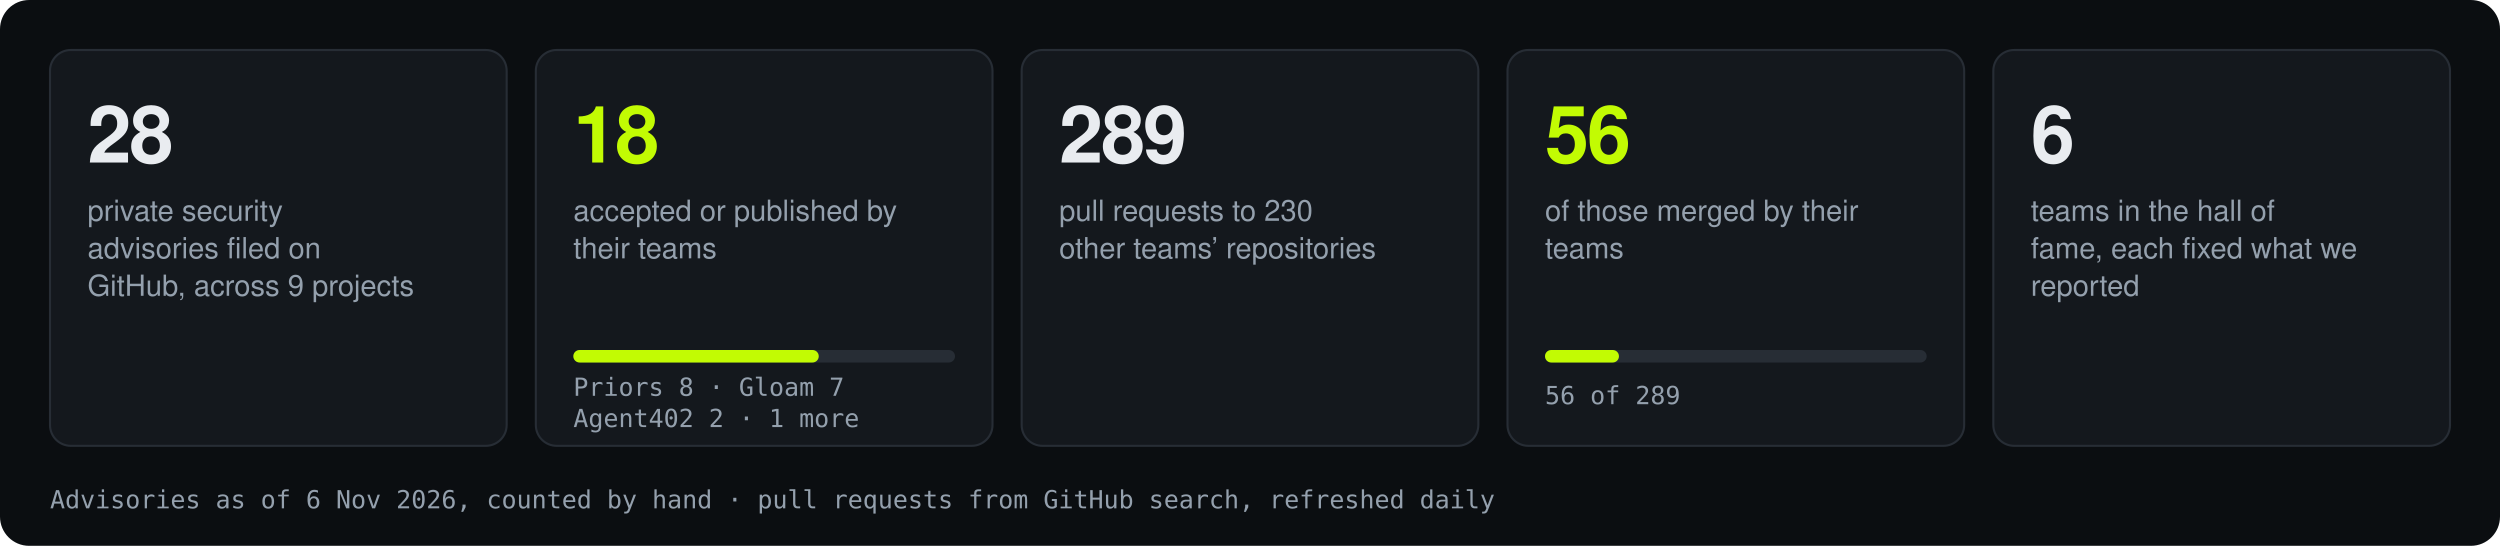
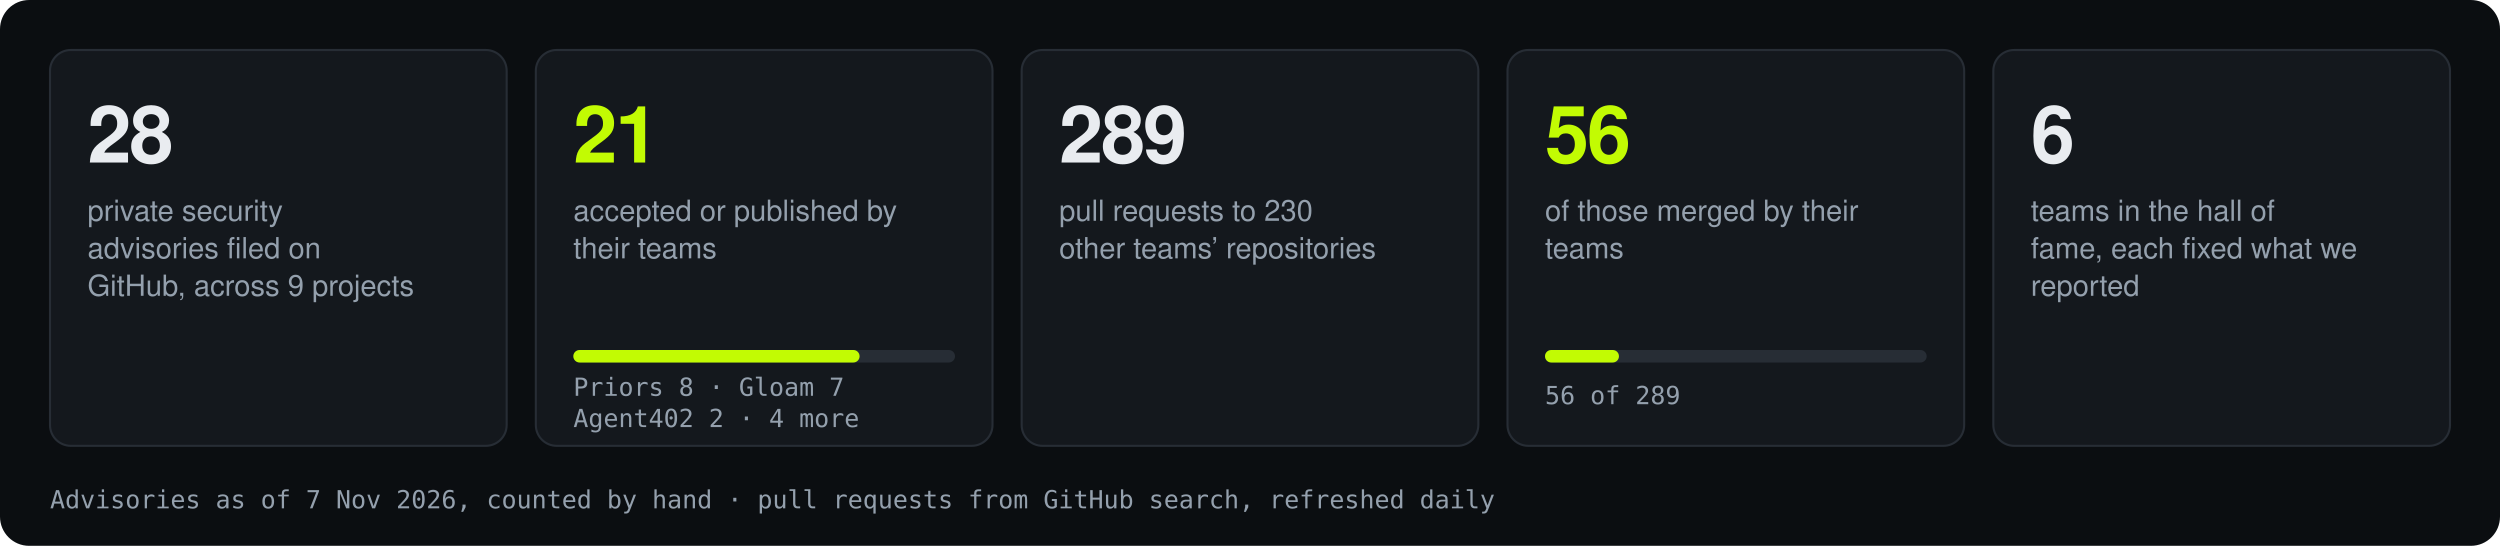
- <svg xmlns="http://www.w3.org/2000/svg" width="1200" height="262" viewBox="0 0 1200 262" role="img" aria-label="28 private security advisories filed on GitHub across 9 projects, 18 accepted or published; 289 pull requests to 230 other teams' repositories, 56 merged; 6 teams in the hall of fame">
+ <svg xmlns="http://www.w3.org/2000/svg" width="1200" height="262" viewBox="0 0 1200 262" role="img" aria-label="28 private security advisories filed on GitHub across 9 projects, 21 accepted or published; 289 pull requests to 230 other teams' repositories, 56 merged; 6 teams in the hall of fame">
  <style>.g{transform-box:fill-box;transform-origin:left;animation:grow 1.2s ease-out both}@keyframes grow{from{transform:scaleX(0)}}@media (prefers-reduced-motion: reduce){*{animation:none!important}}</style>
  <rect width="1200" height="262" rx="14" fill="#0B0E11" />
  <g>
    <rect x="24.0" y="24" width="219.2" height="190" rx="10" fill="#14181D" stroke="#272D35" />
    <text x="42.0" y="78" font-family="-apple-system,BlinkMacSystemFont,'Segoe UI',Helvetica,Arial,sans-serif" font-size="38" font-weight="700" letter-spacing="-1" fill="#E9ECF0">28</text>
    <text x="42.0" y="106" text-anchor="start" font-family="-apple-system,BlinkMacSystemFont,'Segoe UI',Helvetica,Arial,sans-serif" font-size="14" font-weight="400" fill="#94A0AD">private security</text>
    <text x="42.0" y="124" text-anchor="start" font-family="-apple-system,BlinkMacSystemFont,'Segoe UI',Helvetica,Arial,sans-serif" font-size="14" font-weight="400" fill="#94A0AD">advisories filed on</text>
    <text x="42.0" y="142" text-anchor="start" font-family="-apple-system,BlinkMacSystemFont,'Segoe UI',Helvetica,Arial,sans-serif" font-size="14" font-weight="400" fill="#94A0AD">GitHub, across 9 projects</text>
  </g>
  <g>
    <rect x="257.2" y="24" width="219.2" height="190" rx="10" fill="#14181D" stroke="#272D35" />
-     <text x="275.2" y="78" font-family="-apple-system,BlinkMacSystemFont,'Segoe UI',Helvetica,Arial,sans-serif" font-size="38" font-weight="700" letter-spacing="-1" fill="#C2FB03">18</text>
+     <text x="275.2" y="78" font-family="-apple-system,BlinkMacSystemFont,'Segoe UI',Helvetica,Arial,sans-serif" font-size="38" font-weight="700" letter-spacing="-1" fill="#C2FB03">21</text>
    <text x="275.2" y="106" text-anchor="start" font-family="-apple-system,BlinkMacSystemFont,'Segoe UI',Helvetica,Arial,sans-serif" font-size="14" font-weight="400" fill="#94A0AD">accepted or published by</text>
    <text x="275.2" y="124" text-anchor="start" font-family="-apple-system,BlinkMacSystemFont,'Segoe UI',Helvetica,Arial,sans-serif" font-size="14" font-weight="400" fill="#94A0AD">their teams</text>
    <rect x="275.2" y="168" width="183.2" height="6" rx="3" fill="#272D35" />
-     <rect class="g" style="animation-delay:0.35s" x="275.2" y="168" width="117.8" height="6" rx="3" fill="#C2FB03" />
+     <rect class="g" style="animation-delay:0.35s" x="275.2" y="168" width="137.4" height="6" rx="3" fill="#C2FB03" />
    <text x="275.2" y="190" font-family="ui-monospace,SFMono-Regular,'SF Mono',Menlo,Consolas,monospace" font-size="12" fill="#94A0AD">Priors 8 · Gloam 7</text>
-     <text x="275.2" y="205" font-family="ui-monospace,SFMono-Regular,'SF Mono',Menlo,Consolas,monospace" font-size="12" fill="#94A0AD">Agent402 2 · 1 more</text>
+     <text x="275.2" y="205" font-family="ui-monospace,SFMono-Regular,'SF Mono',Menlo,Consolas,monospace" font-size="12" fill="#94A0AD">Agent402 2 · 4 more</text>
  </g>
  <g>
    <rect x="490.4" y="24" width="219.2" height="190" rx="10" fill="#14181D" stroke="#272D35" />
    <text x="508.4" y="78" font-family="-apple-system,BlinkMacSystemFont,'Segoe UI',Helvetica,Arial,sans-serif" font-size="38" font-weight="700" letter-spacing="-1" fill="#E9ECF0">289</text>
    <text x="508.4" y="106" text-anchor="start" font-family="-apple-system,BlinkMacSystemFont,'Segoe UI',Helvetica,Arial,sans-serif" font-size="14" font-weight="400" fill="#94A0AD">pull requests to 230</text>
    <text x="508.4" y="124" text-anchor="start" font-family="-apple-system,BlinkMacSystemFont,'Segoe UI',Helvetica,Arial,sans-serif" font-size="14" font-weight="400" fill="#94A0AD">other teams’ repositories</text>
  </g>
  <g>
    <rect x="723.6" y="24" width="219.2" height="190" rx="10" fill="#14181D" stroke="#272D35" />
    <text x="741.6" y="78" font-family="-apple-system,BlinkMacSystemFont,'Segoe UI',Helvetica,Arial,sans-serif" font-size="38" font-weight="700" letter-spacing="-1" fill="#C2FB03">56</text>
    <text x="741.6" y="106" text-anchor="start" font-family="-apple-system,BlinkMacSystemFont,'Segoe UI',Helvetica,Arial,sans-serif" font-size="14" font-weight="400" fill="#94A0AD">of those merged by their</text>
    <text x="741.6" y="124" text-anchor="start" font-family="-apple-system,BlinkMacSystemFont,'Segoe UI',Helvetica,Arial,sans-serif" font-size="14" font-weight="400" fill="#94A0AD">teams</text>
    <rect x="741.6" y="168" width="183.2" height="6" rx="3" fill="#272D35" />
    <rect class="g" style="animation-delay:0.65s" x="741.6" y="168" width="35.5" height="6" rx="3" fill="#C2FB03" />
    <text x="741.6" y="194" font-family="ui-monospace,SFMono-Regular,'SF Mono',Menlo,Consolas,monospace" font-size="12" fill="#94A0AD">56 of 289</text>
  </g>
  <g>
    <rect x="956.8" y="24" width="219.2" height="190" rx="10" fill="#14181D" stroke="#272D35" />
    <text x="974.8" y="78" font-family="-apple-system,BlinkMacSystemFont,'Segoe UI',Helvetica,Arial,sans-serif" font-size="38" font-weight="700" letter-spacing="-1" fill="#E9ECF0">6</text>
    <text x="974.8" y="106" text-anchor="start" font-family="-apple-system,BlinkMacSystemFont,'Segoe UI',Helvetica,Arial,sans-serif" font-size="14" font-weight="400" fill="#94A0AD">teams in the hall of</text>
    <text x="974.8" y="124" text-anchor="start" font-family="-apple-system,BlinkMacSystemFont,'Segoe UI',Helvetica,Arial,sans-serif" font-size="14" font-weight="400" fill="#94A0AD">fame, each fixed what we</text>
    <text x="974.8" y="142" text-anchor="start" font-family="-apple-system,BlinkMacSystemFont,'Segoe UI',Helvetica,Arial,sans-serif" font-size="14" font-weight="400" fill="#94A0AD">reported</text>
  </g>
-   <text x="24" y="244" font-family="ui-monospace,SFMono-Regular,'SF Mono',Menlo,Consolas,monospace" font-size="12" fill="#94A0AD">Advisories as of 6 Nov 2026, counted by hand · pull requests from GitHub search, refreshed daily</text>
+   <text x="24" y="244" font-family="ui-monospace,SFMono-Regular,'SF Mono',Menlo,Consolas,monospace" font-size="12" fill="#94A0AD">Advisories as of 7 Nov 2026, counted by hand · pull requests from GitHub search, refreshed daily</text>
</svg>
